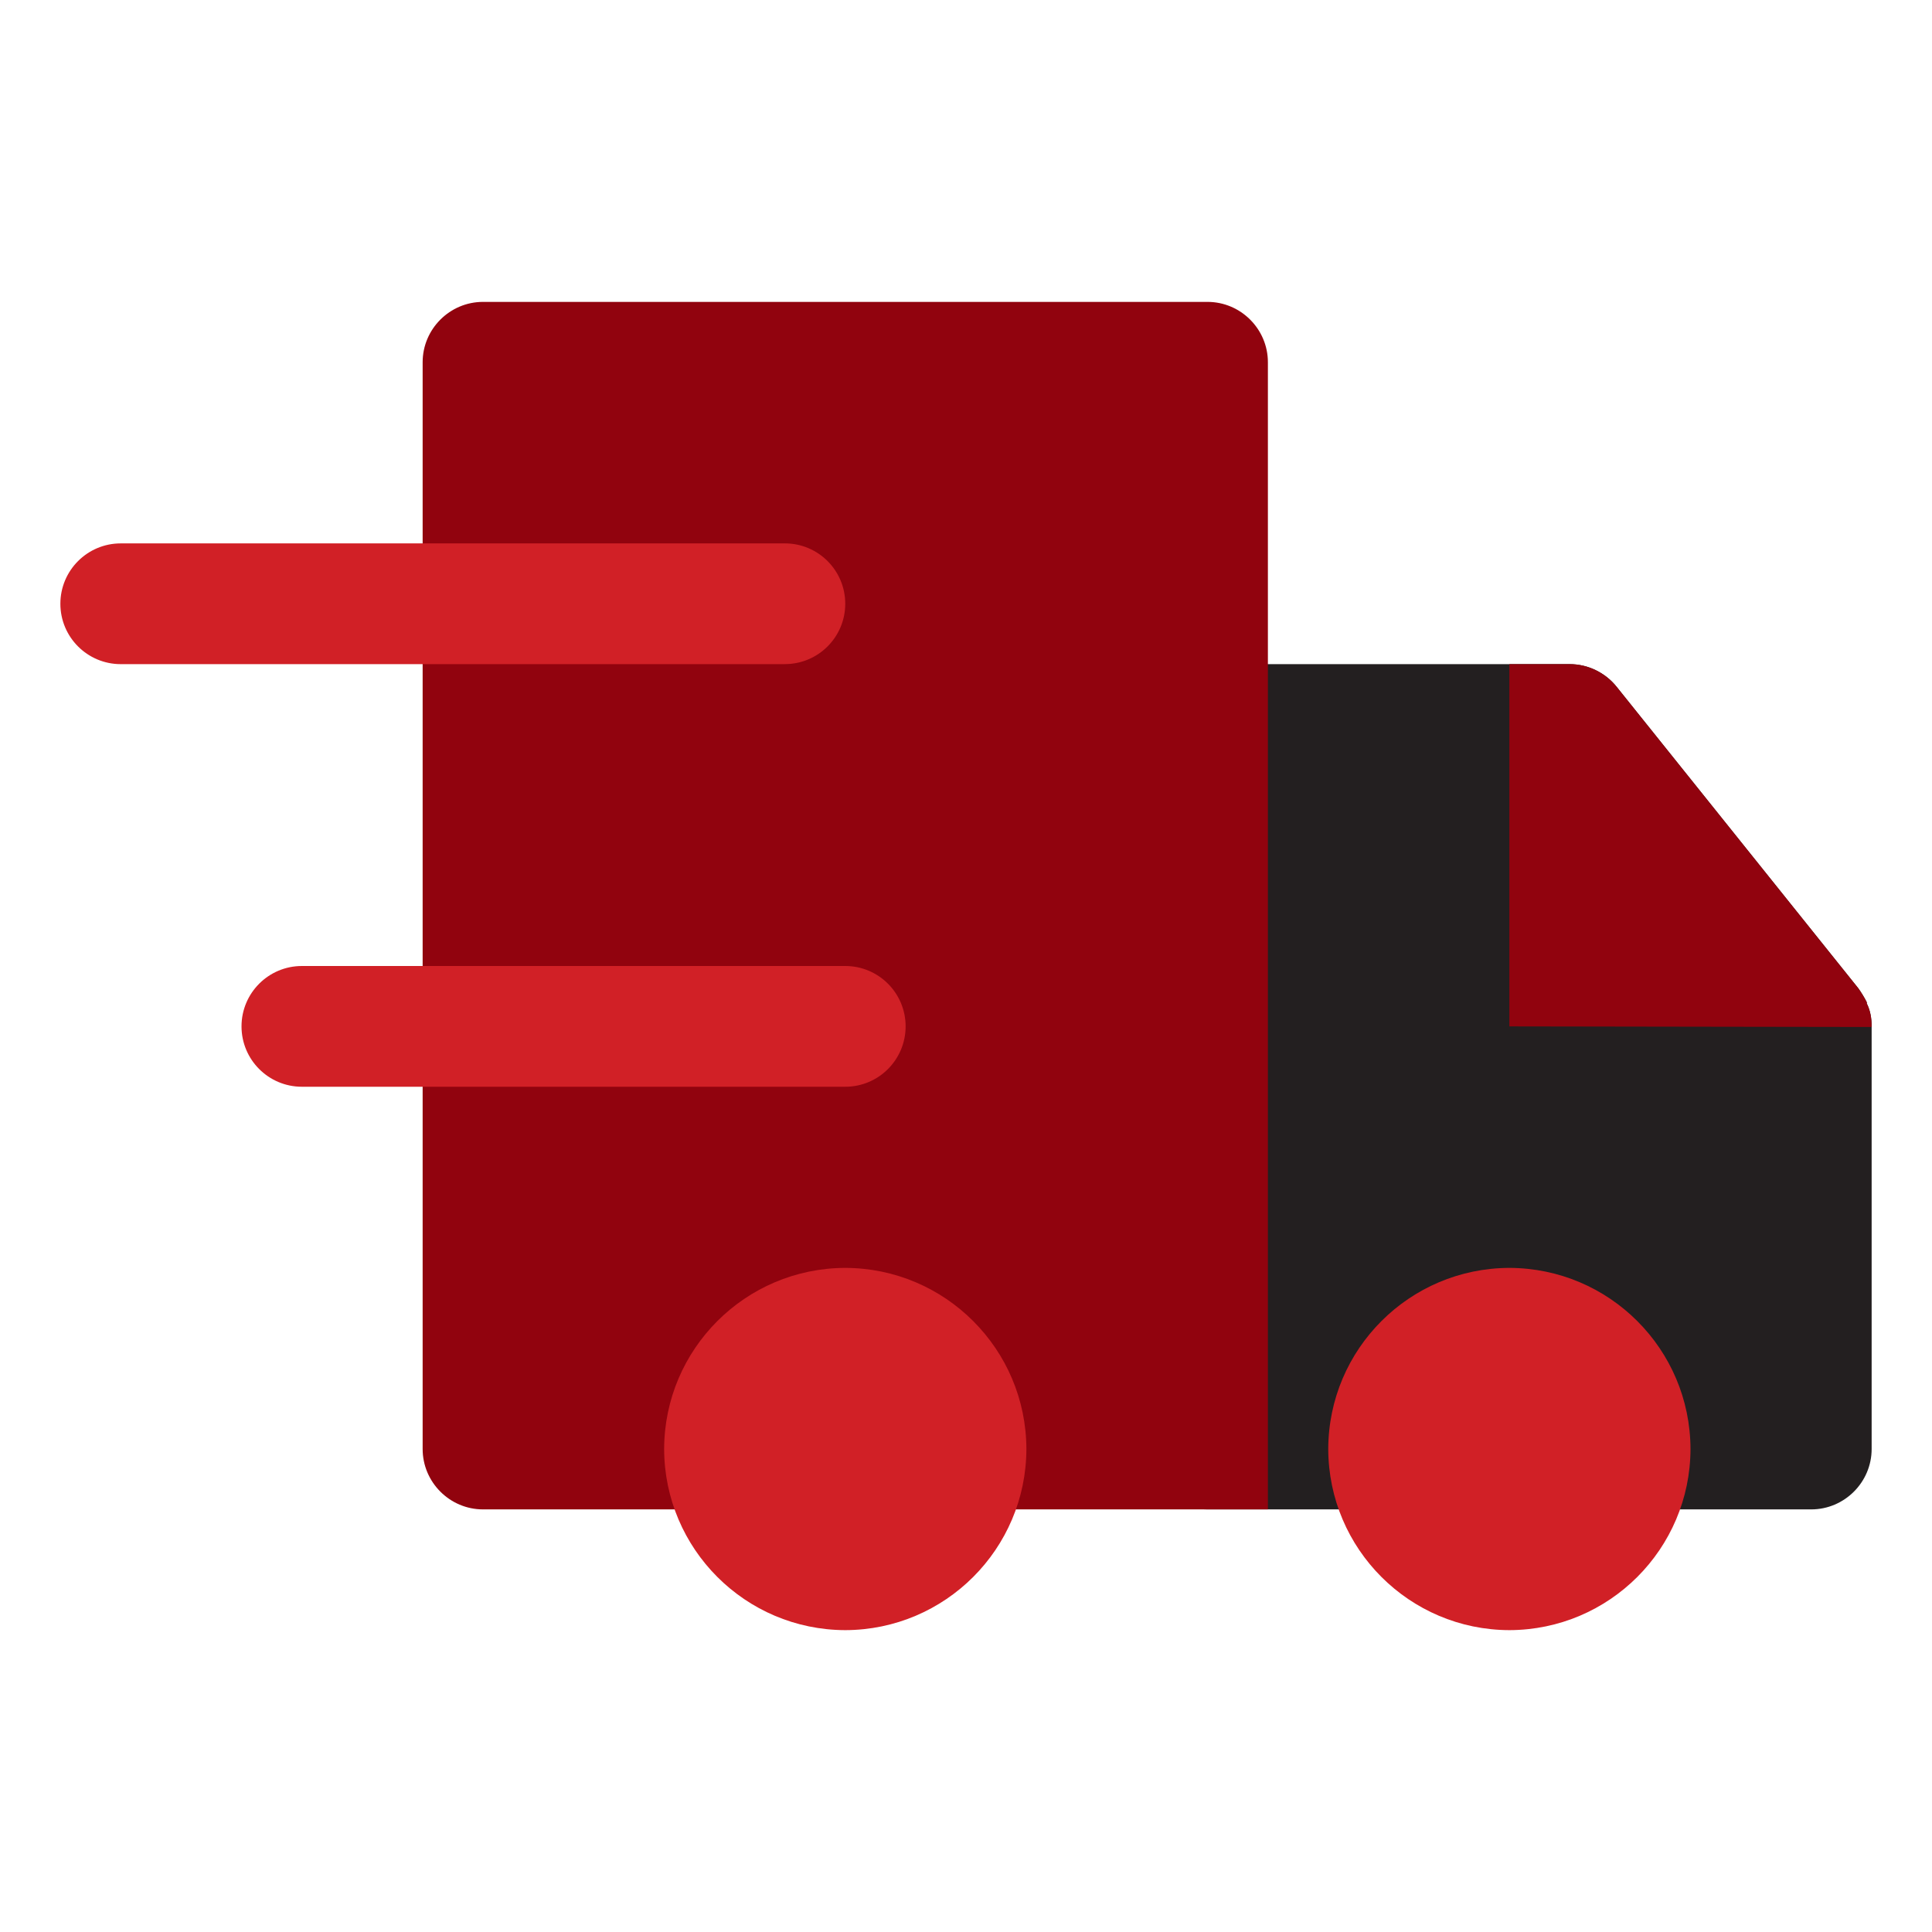
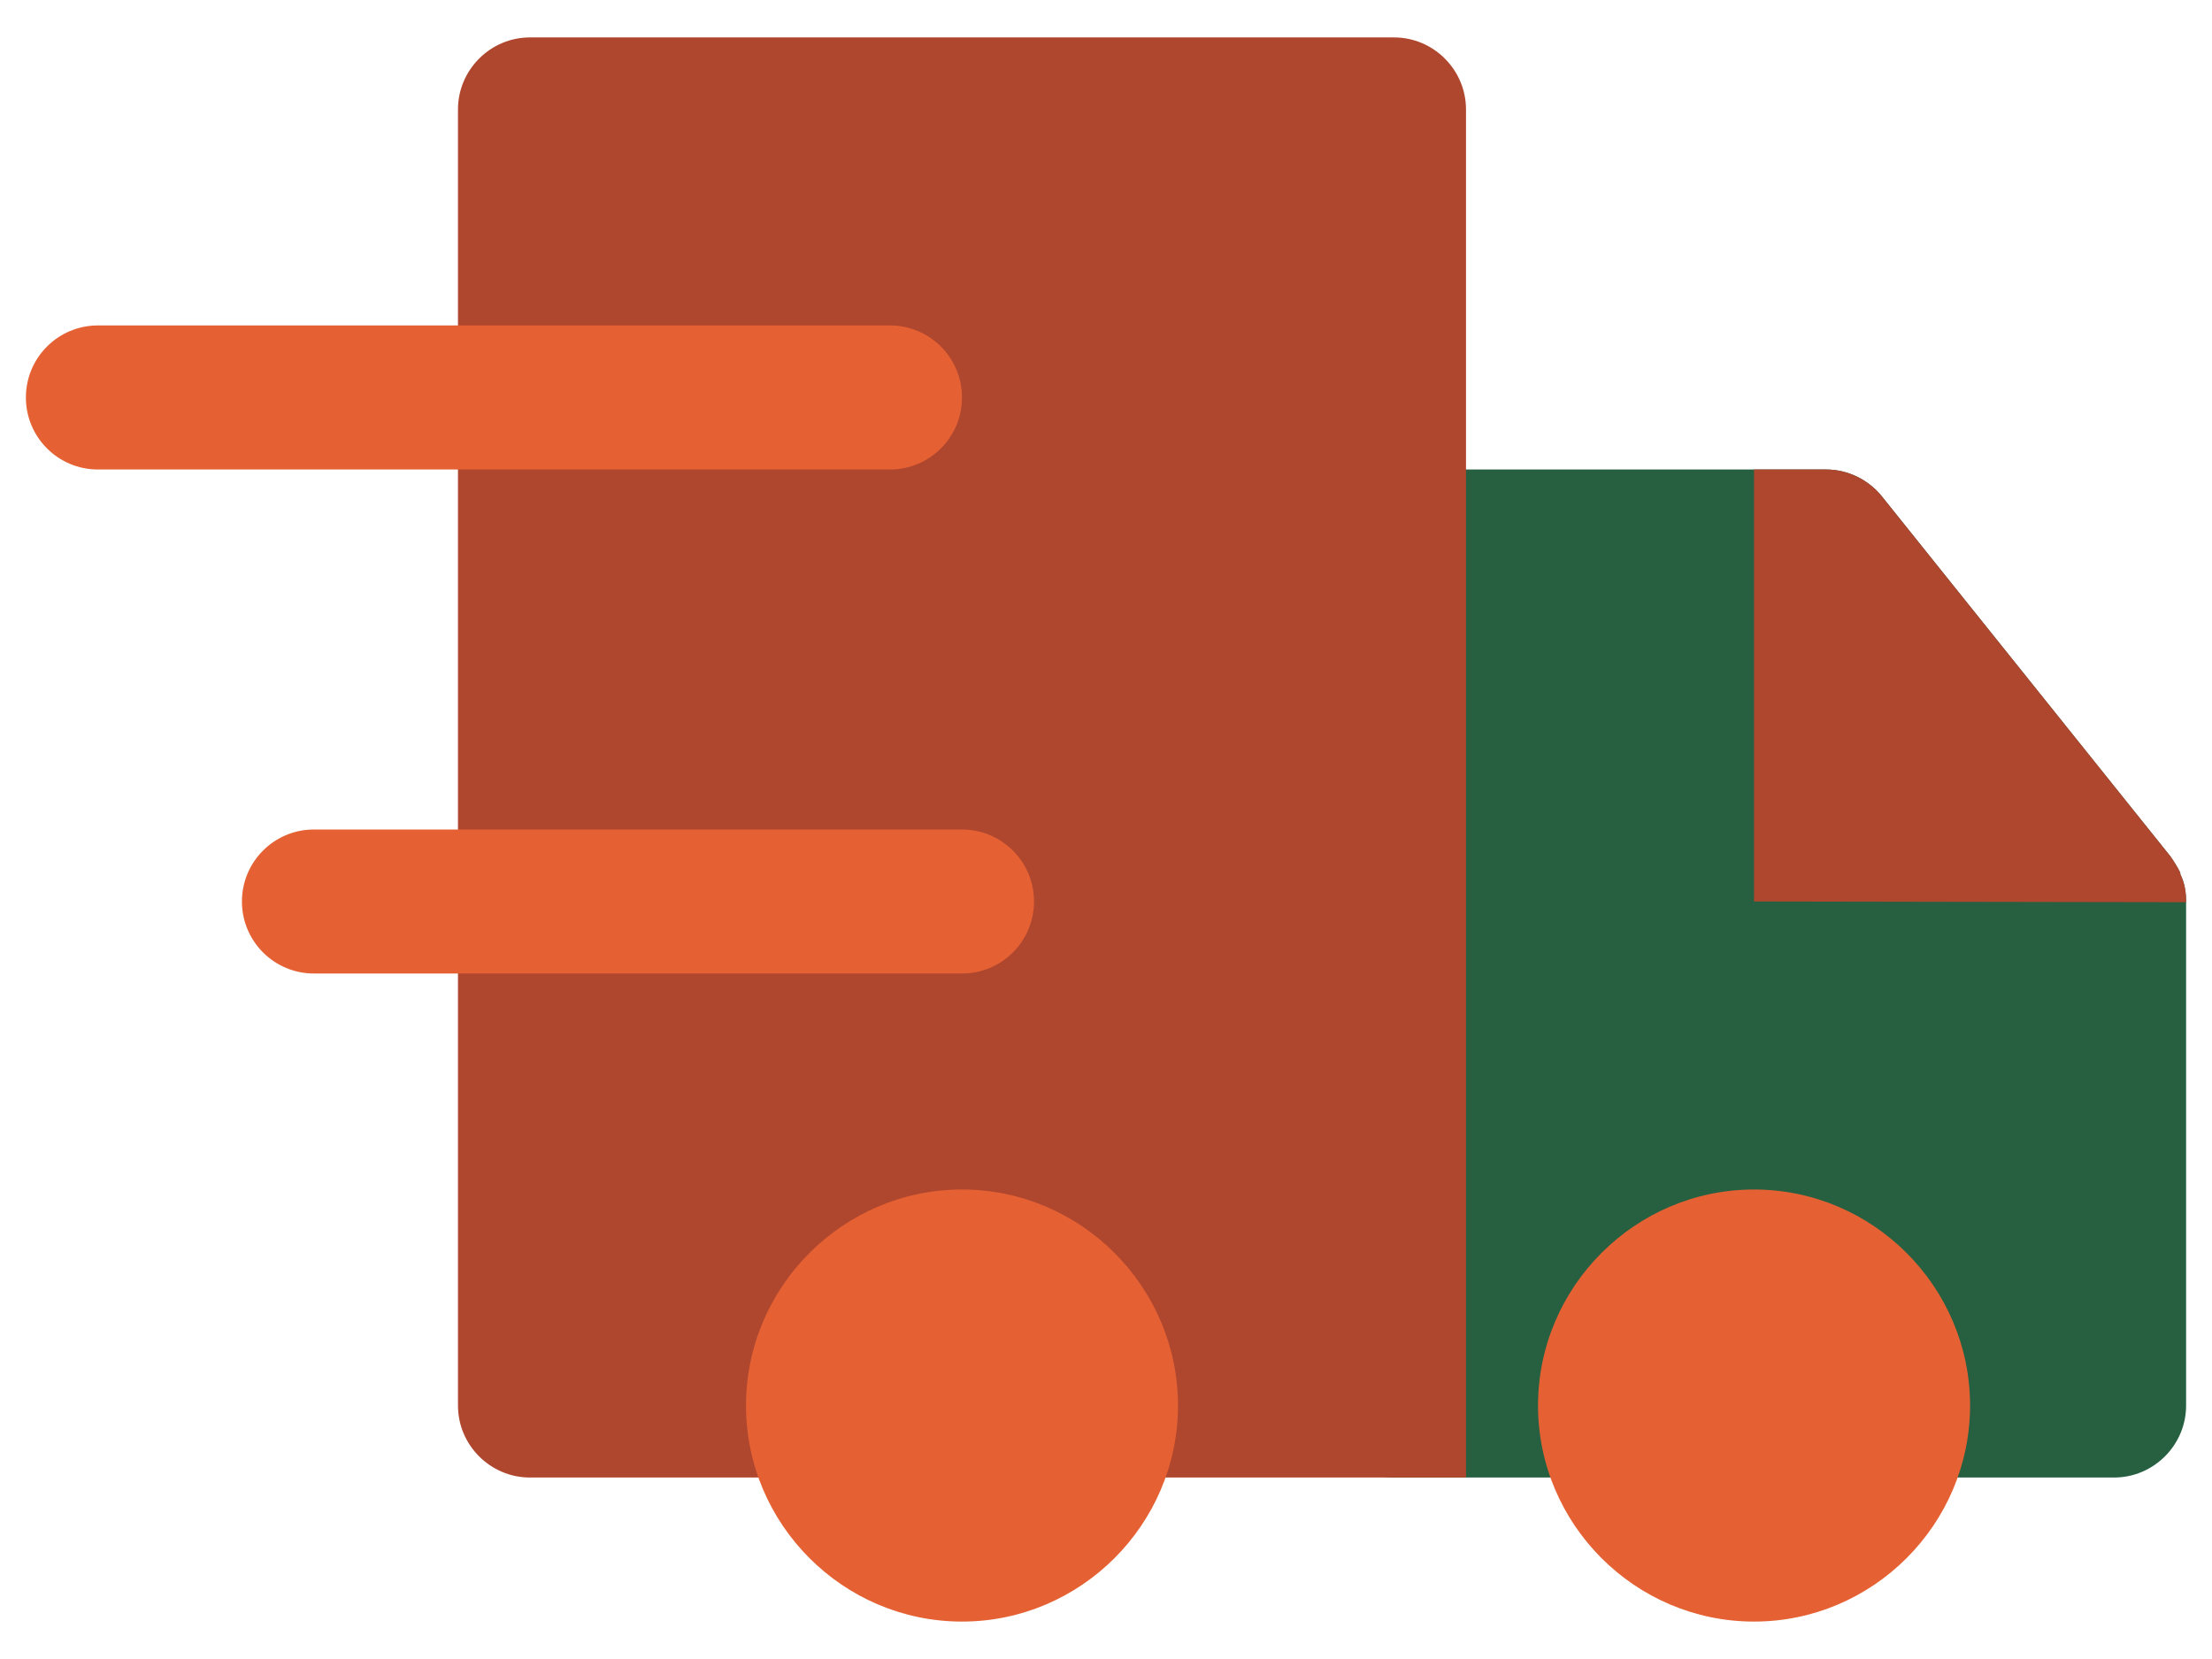
- <svg xmlns="http://www.w3.org/2000/svg" width="50" height="50" fill="none">
-   <path fill="#231F20" d="M48.438 26.563V37.5c0 .86-.704 1.563-1.563 1.563H31.25c-.86 0-1.562-.704-1.562-1.563V18.75c0-.86.703-1.562 1.562-1.562h9.375c.469 0 .922.218 1.219.593l6.25 7.797c.078.11.156.235.218.36v.031c.094.187.126.39.126.593" />
-   <path fill="#91030E" d="M32.813 9.375v29.688H12.5c-.86 0-1.562-.704-1.562-1.563V9.375c0-.86.703-1.562 1.562-1.562h18.75c.86 0 1.563.703 1.563 1.562M48.438 26.563v.015l-9.376-.015v-9.375h1.563c.469 0 .922.218 1.219.593l6.25 7.797c.078.11.156.235.218.36v.031c.094.187.126.39.126.593" />
-   <path fill="#D12026" d="M43.75 37.5a4.7 4.7 0 0 1-4.687 4.688 4.7 4.7 0 0 1-4.688-4.688 4.7 4.7 0 0 1 4.688-4.687A4.7 4.7 0 0 1 43.75 37.5M26.563 37.5a4.7 4.7 0 0 1-4.688 4.688 4.7 4.7 0 0 1-4.687-4.688 4.7 4.7 0 0 1 4.687-4.687 4.7 4.7 0 0 1 4.688 4.687M20.313 17.188H3.125a1.562 1.562 0 1 1 0-3.125h17.188a1.562 1.562 0 1 1 0 3.124M21.875 28.125H7.813a1.562 1.562 0 1 1 0-3.125h14.062a1.562 1.562 0 1 1 0 3.125" />
+ <svg xmlns="http://www.w3.org/2000/svg" width="48" height="36" viewBox="0 0 48 36" fill="none">
+   <g id="Packaging_Delivery22">
+     <g id="Group">
+       <g id="Group_2">
+         <path id="Vector" d="M47.438 19.562V30.5C47.438 31.359 46.734 32.062 45.875 32.062H30.25C29.391 32.062 28.688 31.359 28.688 30.5V11.75C28.688 10.891 29.391 10.188 30.25 10.188H39.625C40.094 10.188 40.547 10.406 40.844 10.781L47.094 18.578C47.172 18.688 47.25 18.812 47.312 18.938C47.312 18.953 47.312 18.953 47.312 18.953C47.312 18.953 47.312 18.953 47.312 18.969C47.406 19.156 47.438 19.359 47.438 19.562Z" fill="#276041" />
+       </g>
+     </g>
+     <g id="Group_3">
+       <path id="Vector_2" d="M31.812 2.375V32.062H11.5C10.641 32.062 9.938 31.359 9.938 30.5V2.375C9.938 1.516 10.641 0.812 11.5 0.812H30.25C31.109 0.812 31.812 1.516 31.812 2.375Z" fill="#AF462E" />
+     </g>
+     <g id="Group_4">
+       <path id="Vector_3" d="M47.438 19.562V19.578L38.062 19.562V10.188H39.625C40.094 10.188 40.547 10.406 40.844 10.781L47.094 18.578C47.172 18.688 47.25 18.812 47.312 18.938C47.312 18.953 47.312 18.953 47.312 18.953C47.312 18.953 47.312 18.953 47.312 18.969C47.406 19.156 47.438 19.359 47.438 19.562Z" fill="#AF462E" />
+     </g>
+     <g id="Group_5">
+       <path id="Vector_4" d="M42.75 30.5C42.75 33.078 40.641 35.188 38.062 35.188C35.484 35.188 33.375 33.078 33.375 30.5C33.375 27.922 35.484 25.812 38.062 25.812C40.641 25.812 42.75 27.922 42.75 30.5Z" fill="#E56133" />
+     </g>
+     <g id="Group_6">
+       <path id="Vector_5" d="M25.562 30.5C25.562 33.078 23.453 35.188 20.875 35.188C18.297 35.188 16.188 33.078 16.188 30.5C16.188 27.922 18.297 25.812 20.875 25.812C23.453 25.812 25.562 27.922 25.562 30.5Z" fill="#E56133" />
+     </g>
+     <g id="Group_7">
+       <path id="Vector_6" d="M19.312 10.188H2.125C1.262 10.188 0.562 9.489 0.562 8.625C0.562 7.761 1.262 7.062 2.125 7.062H19.312C20.175 7.062 20.875 7.761 20.875 8.625C20.875 9.489 20.175 10.188 19.312 10.188Z" fill="#E56133" />
+     </g>
+     <g id="Group_8">
+       <path id="Vector_7" d="M20.875 21.125H6.812C5.95 21.125 5.25 20.426 5.25 19.562C5.25 18.699 5.95 18 6.812 18H20.875C21.738 18 22.438 18.699 22.438 19.562C22.438 20.426 21.738 21.125 20.875 21.125Z" fill="#E56133" />
+     </g>
+   </g>
</svg>
